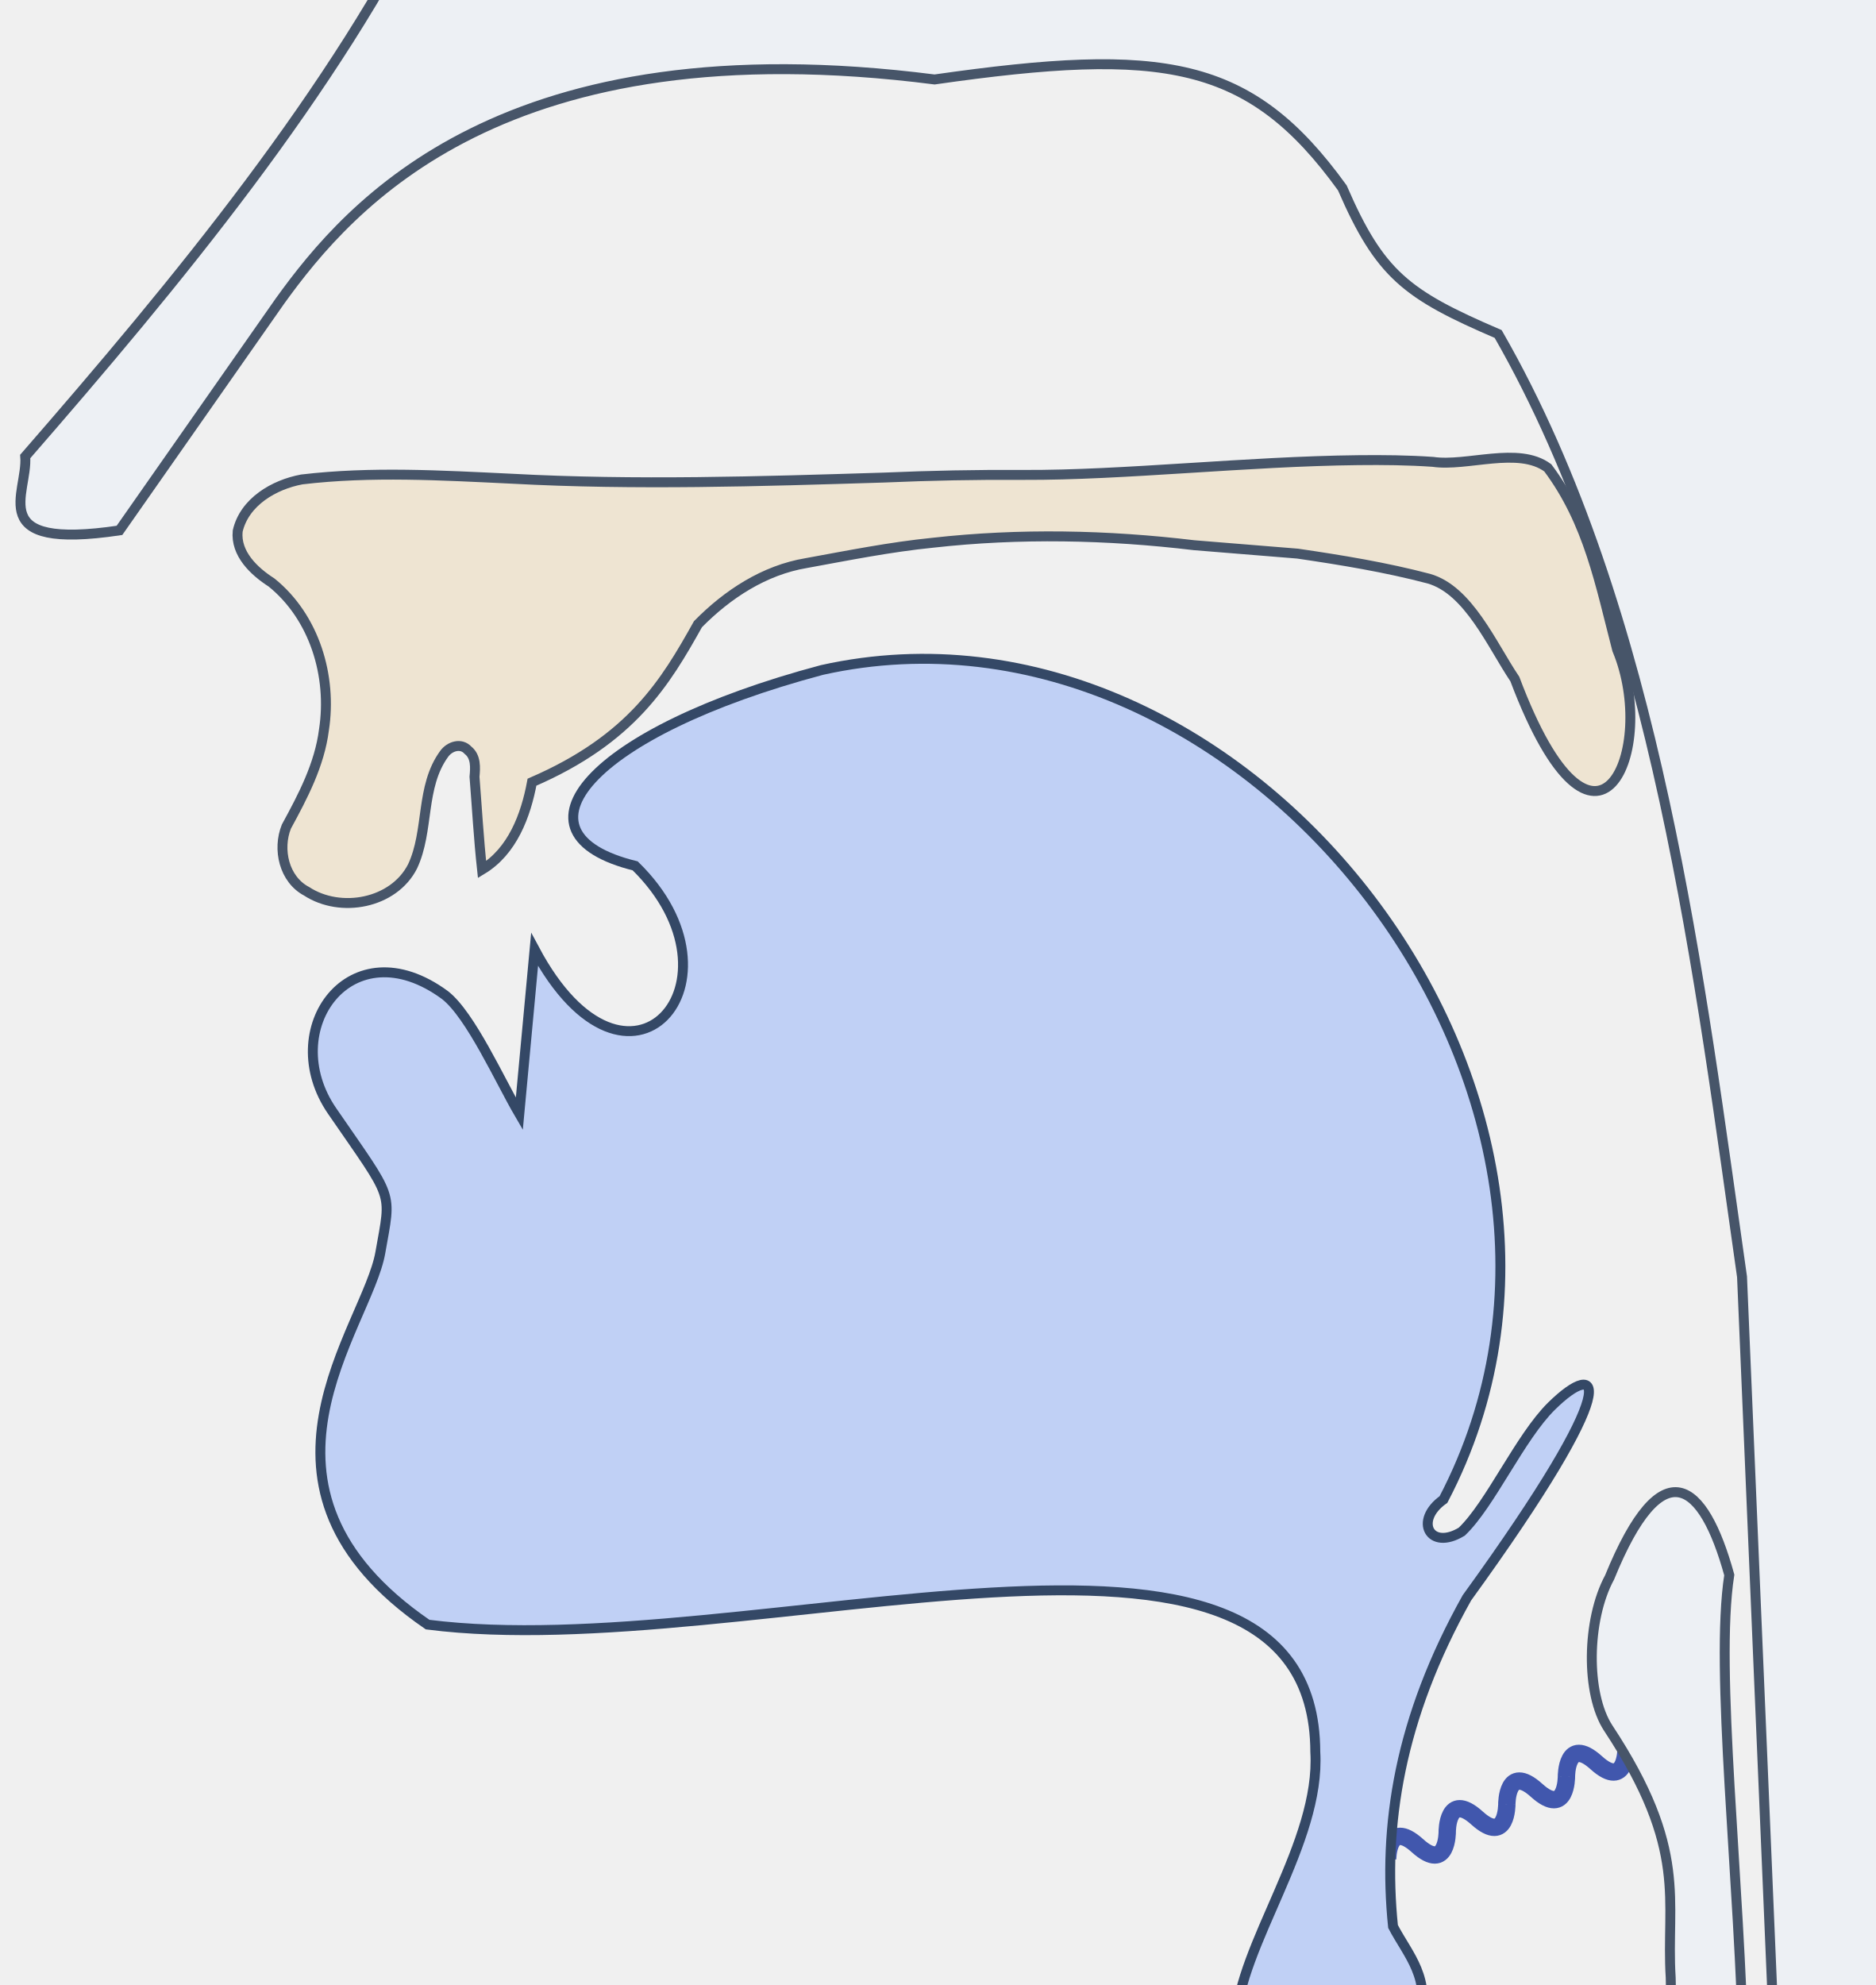
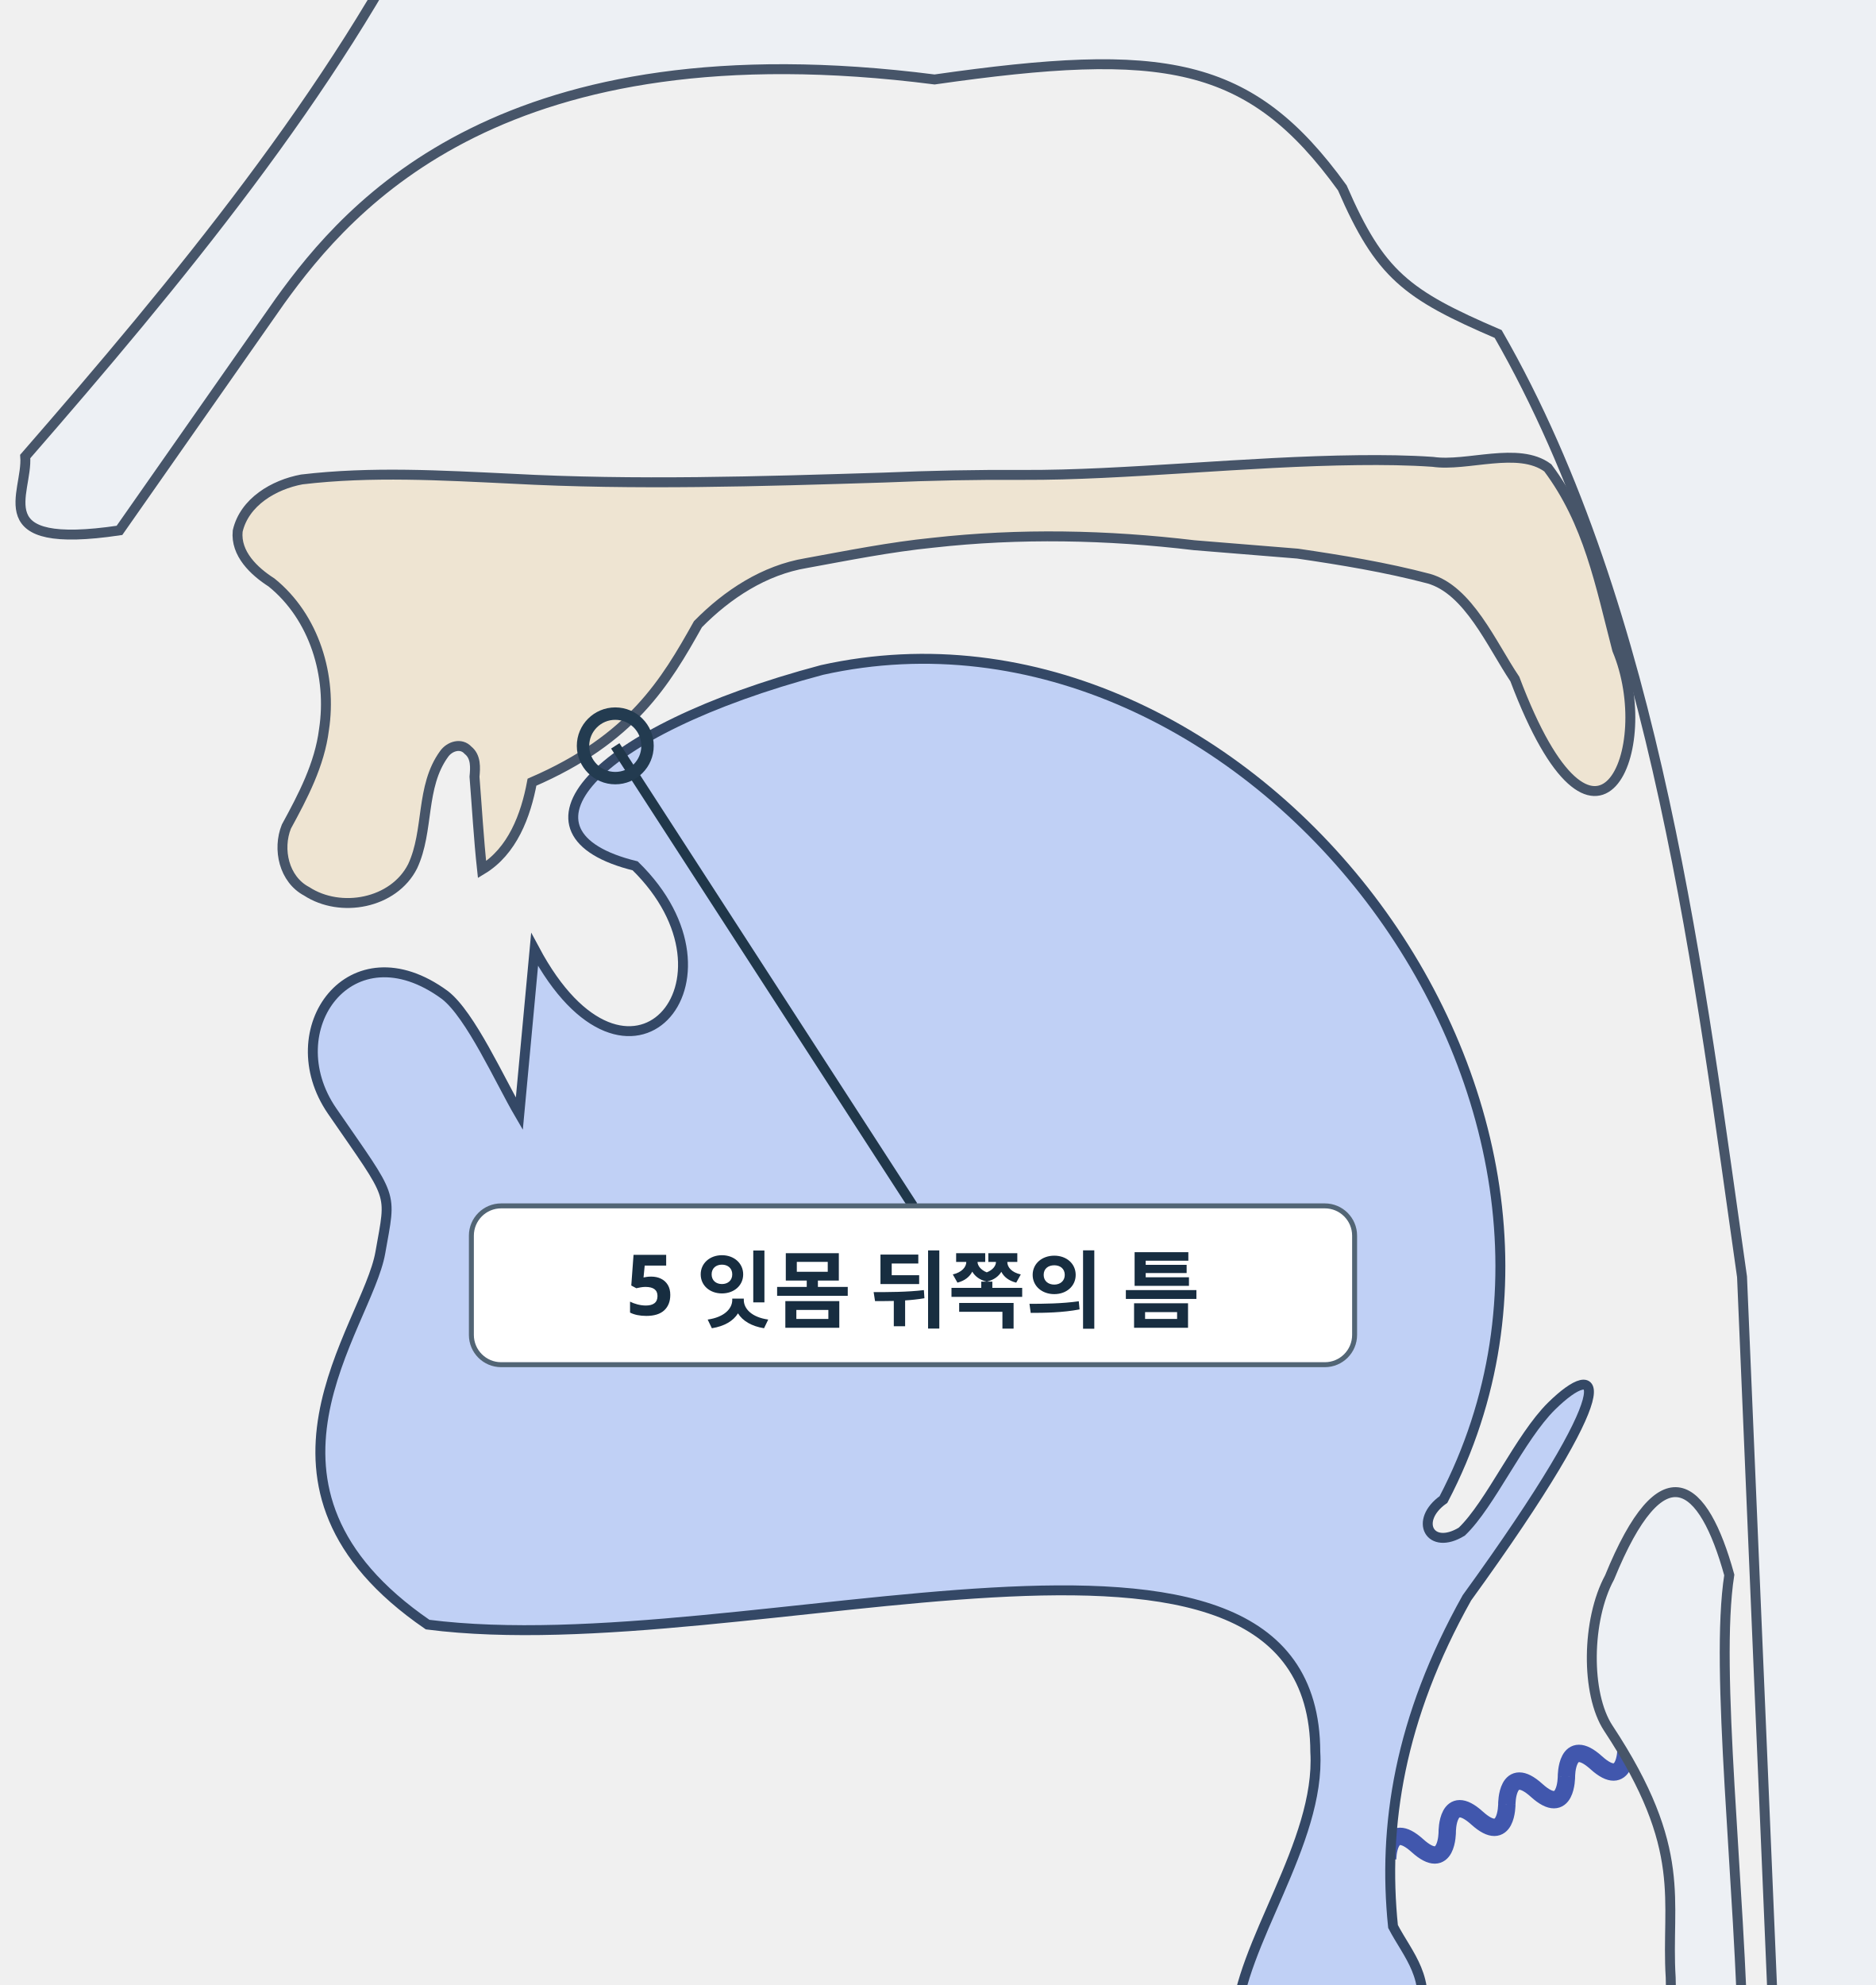
<svg xmlns="http://www.w3.org/2000/svg" width="378" height="400" version="1.1" style="fill:#edf0f4;stroke-width:2;stroke:#475569" viewBox="0 0 378 400">
  <path d="m279.66 374.71s-0.052-8.264 6.005-2.786c6.058 5.478 6.005-2.786 6.005-2.786m24.022-11.146s-0.052-8.264 6.005-2.786c6.058 5.478 6.005-2.786 6.005-2.786m-24.022 11.146s-0.052-8.264 6.005-2.786c6.058 5.478 6.005-2.786 6.005-2.786m-24.022 11.146s-0.052-8.264 6.005-2.786c6.058 5.478 6.005-2.786 6.005-2.786" style="fill:none;stroke:#4157ad;stroke-width:3.5" />
  <path d="m256.36 487.8 24.898 0.513c-2.313-9.671-7.136-25.469-1.797-33.111 5.081-4.463 14.469-17.943 2e-5 -24.384-7.9-10.468 5.216-16.879 6.417-23.101 2.763-8.988-2.119-13.729-5.133-19.507-2.082-20.237 1.261-41.888 14.887-66.223 32.357-44.68 26.743-48.177 17.063-38.641-6.375 6.28-12.334 19.813-18.09 25.294-6.428 3.924-9.708-2.213-3.693-6.473 42.308-80.883-39.871-186.16-125.25-167.16-46.853 12.466-64.222 32.947-37.651 39.471 23.705 23.176-1.449 52.126-20.271 16.86l-3.08 33.111c-3.876-6.641-9.836-19.951-14.988-23.932-19.005-13.98-34.016 6.961-22.743 23.355 12.588 18.306 11.947 15.858 9.724 28.531-2.678 15.267-30.943 47.203 9.527 74.973 64.714 8.286 178.72-34.066 178.9 25.668 1.091 18.285-15.333 38.921-16.027 54.415-1.356 30.306 11.051 52.548 7.3 80.34z" style="fill:#c0d0f5;stroke:#344866;stroke-width:2" />
  <path d="m360.83 487.8 170.95 1.027c-6.391-59.243-13.328-118.18 2.567-178.65 6.467-12.733 15.101-30.264 23.104-37.388 12.911-11.493 25.29-25.102 32.852-45.262 19.289-44.528 28.826-117.25 27.742-188.53-0.96-63.116-10.818-134.38-54.95-198.03-36.116-51.883-129.93-106.41-283.88-86.243-175.2 52.486-194.47 120.95-200.21 138.09-3.776 36.542 13.747 56.022 8.214 85.217-19.752 40.433-51.633 78.907-82.137 113.96 0.609 7.415-8.437 18.968 18.994 14.887l32.341-46.202c14.192-19.712 45.295-55.755 131.93-44.662 46.124-6.597 63.522-3.983 82.177 21.841 7.583 17.492 12.913 21.503 31.408 29.448 32.157 55.976 40.741 131.37 49.148 189.99z" />
  <path d="m261.51 111.56c8.868 1.303 17.746 2.757 26.417 5.04 8.034 2.264 12.706 13.309 17.368 20.238 16.459 43.63 28.952 14.046 20.624-5.909-3.436-13.212-5.734-25.642-13.98-36.649-5.92-4.392-16.27-0.193-23.17-1.212-4.998-0.347-10.013-0.394-15.021-0.341-22.484 0.241-47.333 3.062-67.391 2.973-9.422-0.061-18.84 0.129-28.252 0.537-25.001 0.771-50.04 1.577-75.036 0.225-14.065-0.666-28.234-1.513-42.255 0.151-5.59 1.04-11.564 4.522-12.914 10.416-0.45 4.56 3.304 8.094 6.823 10.349 8.661 6.988 12.235 18.902 10.565 29.688-0.888 7.026-4.234 13.377-7.575 19.507-1.83 4.575-0.483 10.627 4.084 13.035 6.84 4.466 17.549 2.487 21.358-5.039 3.373-7.197 1.522-16.019 6.36-22.655 1.095-1.529 3.385-2.287 4.805-0.731 1.634 1.304 1.482 3.505 1.308 5.337 0.498 6.239 0.842 12.492 1.52 18.715 6.129-3.696 8.816-10.898 10.067-17.614 20.142-8.713 26.893-20.128 33.45-31.839 5.928-6.026 13.361-10.903 21.817-12.311 8.476-1.546 16.941-3.244 25.525-4.103 17.49-1.956 35.182-1.593 52.643 0.497z" style="fill:#eee4d2;stroke:#475569;stroke-width:2" />
  <path d="m333.11 488.83 17.35 0.44c3.448 0.087 1.256-58.443 0.949-73.935-0.719-36.326-5.882-78.831-2.899-97.966-5.203-18.85-13.474-25.607-24.128 0.513-4.63 8.529-4.819 23.45-0.255 30.366 16.283 24.679 11.595 34.661 12.576 50.23 0.745 30.757 1.126 60.012-3.594 90.35z" />
+   <g id="articulation-landmark" font-family="system-ui, sans-serif" stroke="none">
+     <path d="M 184 243 L 124 150.3" fill="none" stroke="#20374a" stroke-width="2" />
+     <circle cx="124" cy="150.3" r="6.5" fill="none" stroke="#233b50" stroke-width="2.5" />
+     <rect x="95" y="243" width="178" height="32" rx="6" fill="#fff" stroke="#526575" stroke-width="1" />
+     <text x="184" y="265" text-anchor="middle" fill="#172d40" font-size="17" font-weight="600">5 잇몸 뒤쪽의 틈</text>
+   </g>
</svg>
